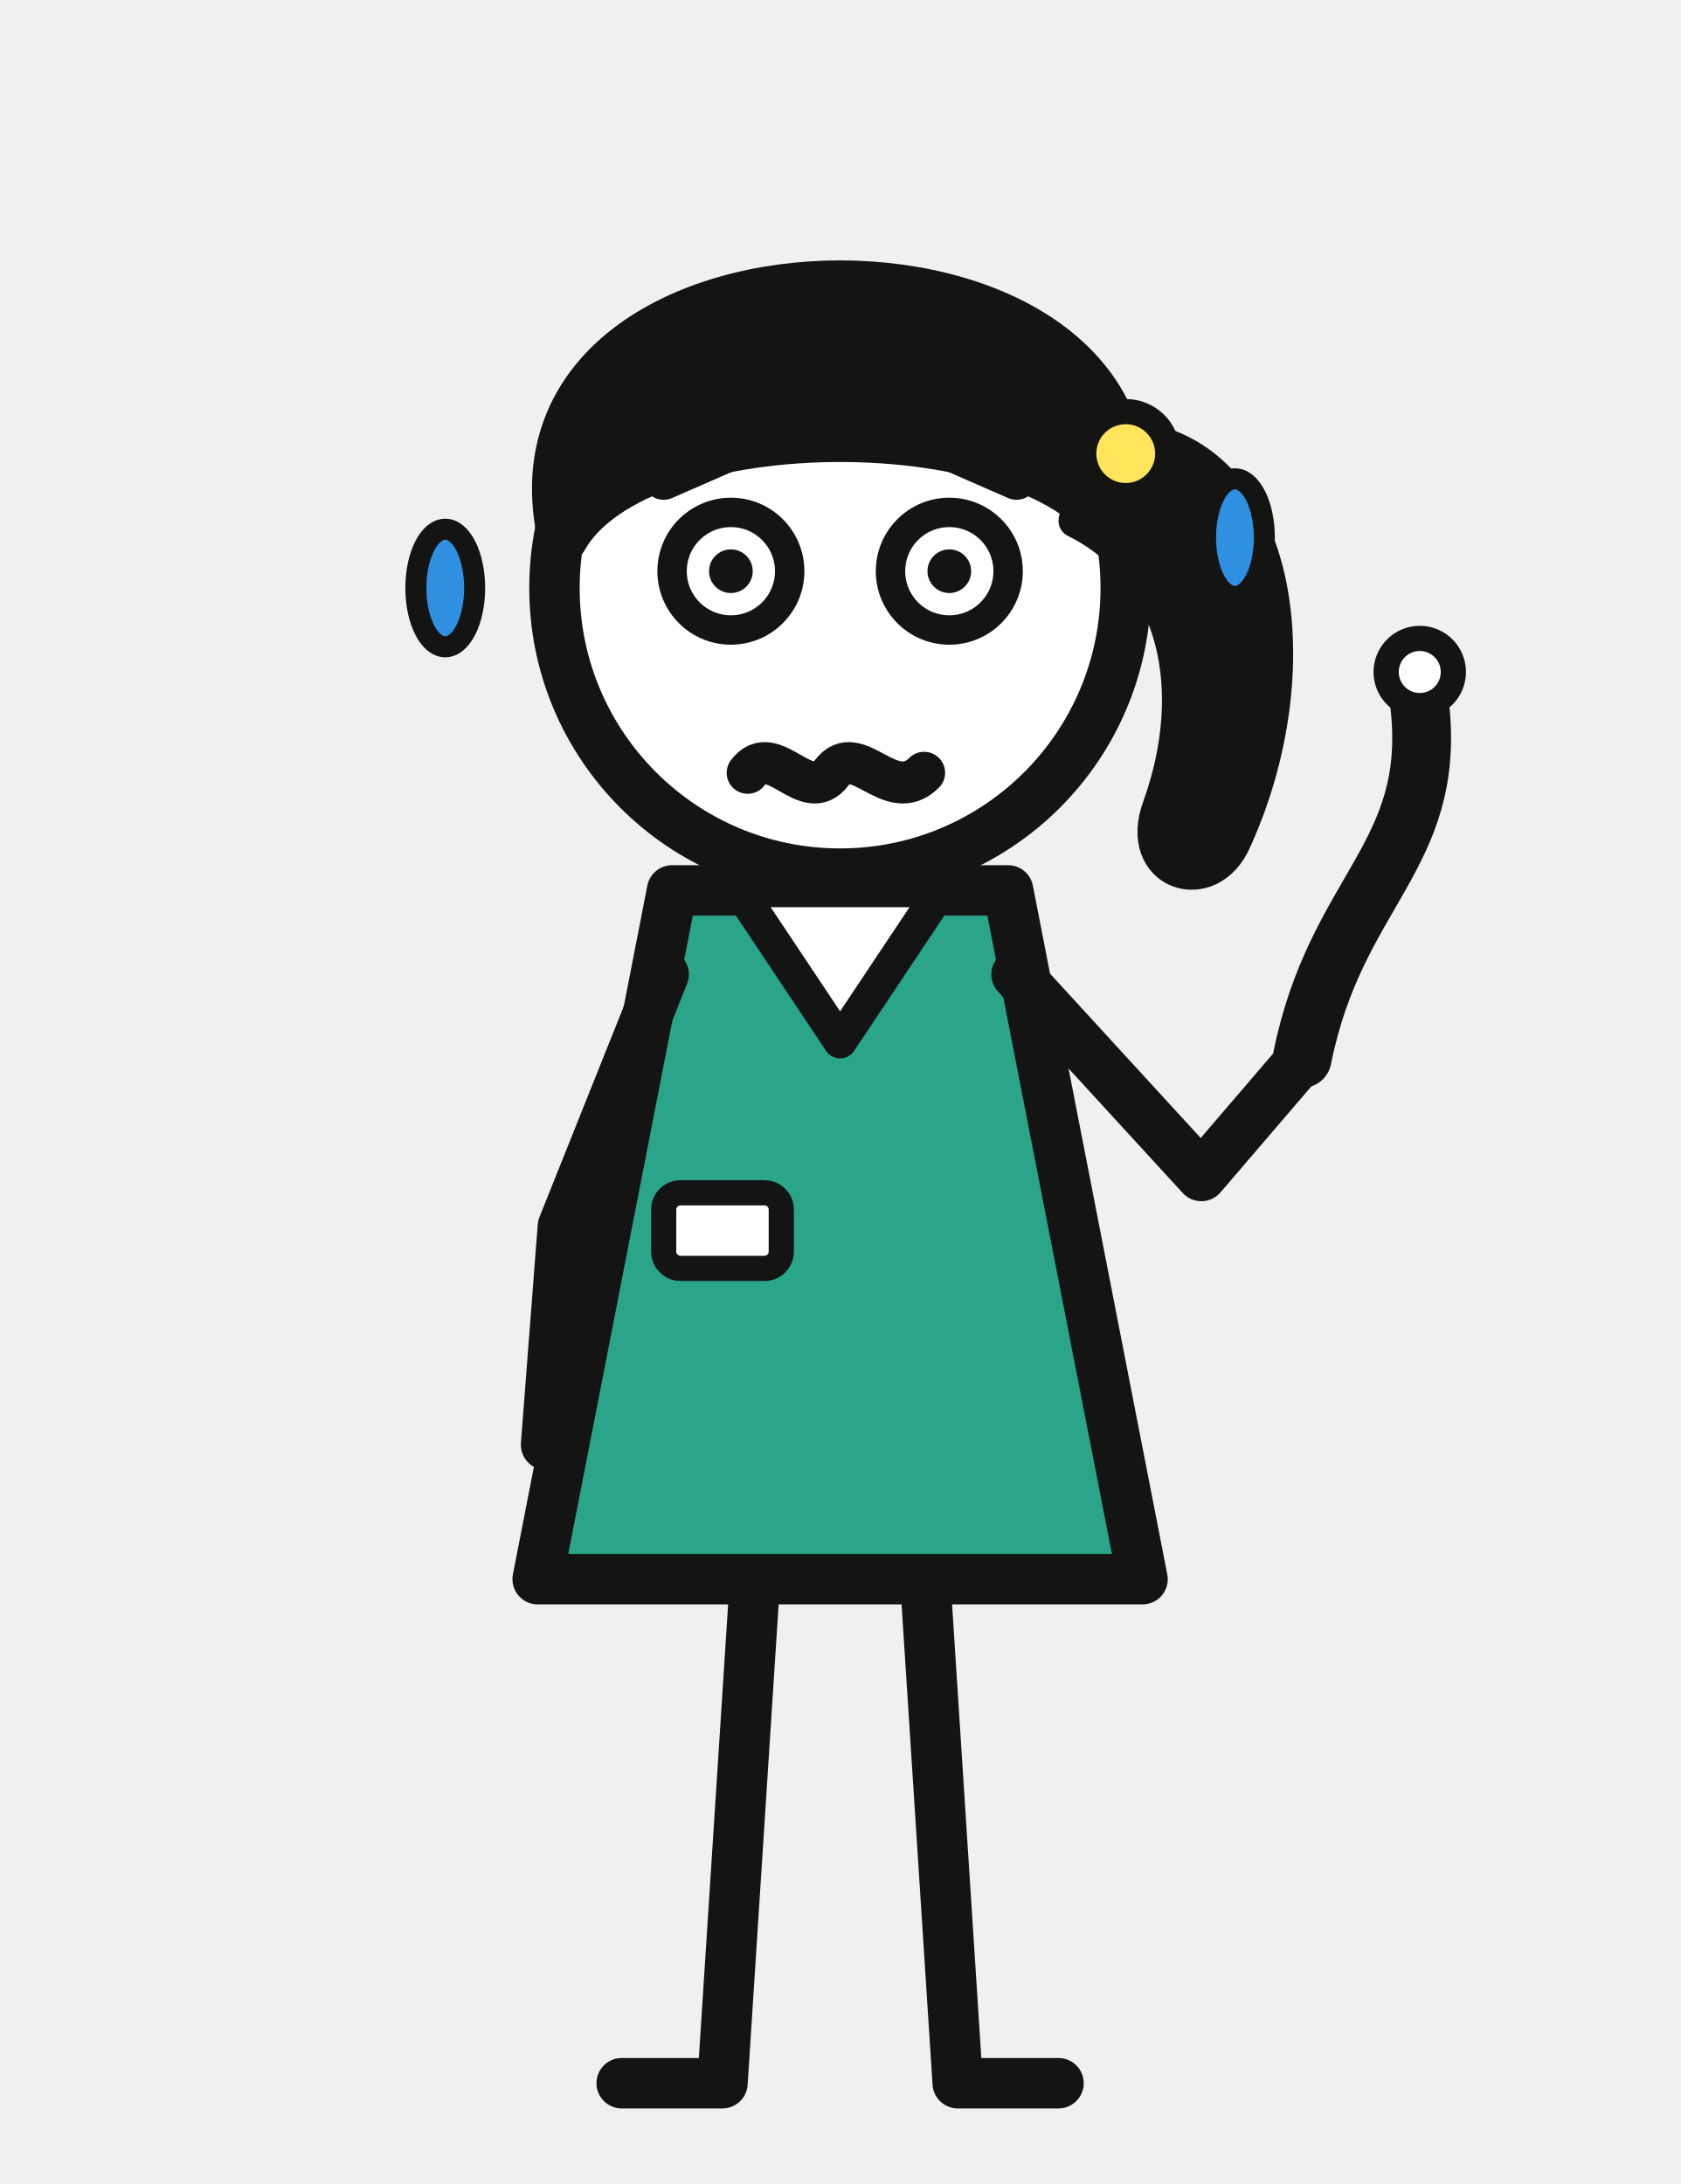
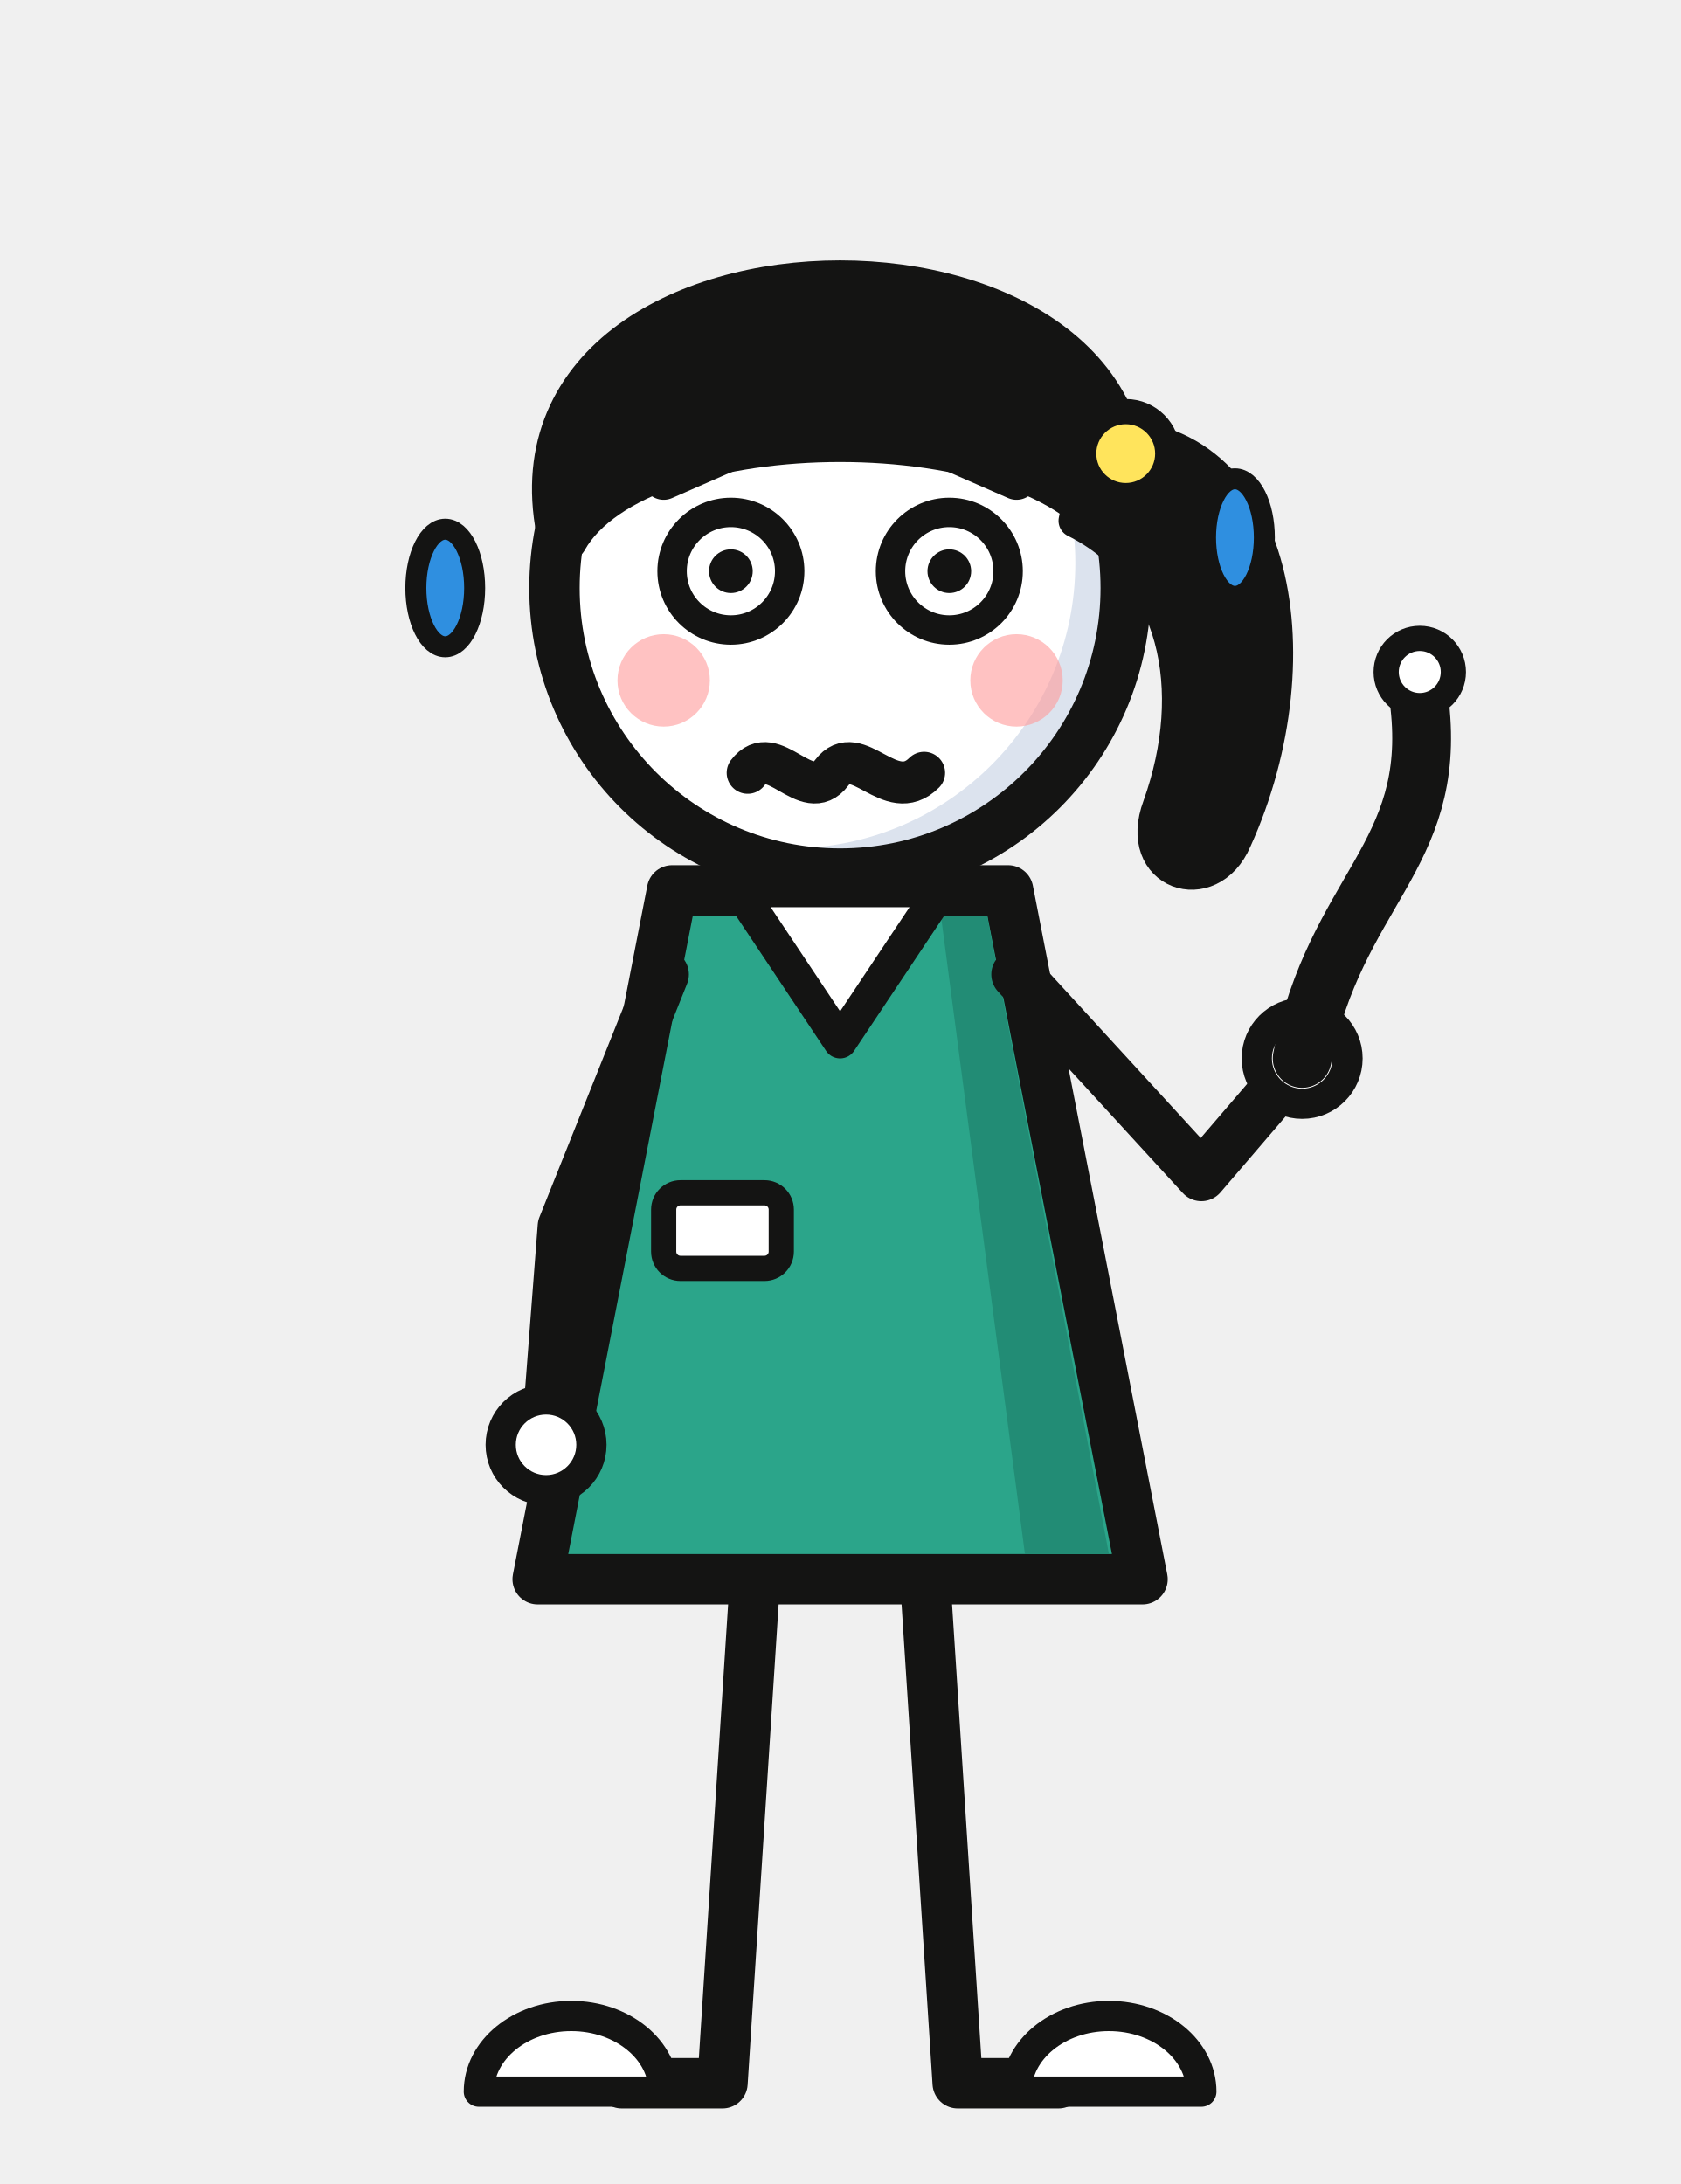
<svg xmlns="http://www.w3.org/2000/svg" viewBox="0 0 200 260" role="img" aria-label="L'assistante">
  <g fill="none" stroke="#141413" stroke-width="6" stroke-linecap="round" stroke-linejoin="round">
-     <path d="M90 186 L86 248 L74 248" />
-     <path d="M110 186 L114 248 L126 248" />
+     <defs>
+       <marker id="dc-main-95" markerUnits="userSpaceOnUse" markerWidth="60" markerHeight="40" refX="30" refY="20" viewBox="0 0 60 40" overflow="visible">
+         <circle cx="30" cy="20" r="5.4" fill="#FFFFFF" stroke="#141413" stroke-width="3.6" />
+       </marker>
+       <marker id="dc-pied-95G" markerUnits="userSpaceOnUse" markerWidth="60" markerHeight="40" refX="30" refY="20" viewBox="0 0 60 40" overflow="visible">
+         <path d="M13 21 A11 9 0 0 1 35 21 Z" fill="#FFFFFF" stroke="#141413" stroke-width="3.6" stroke-linejoin="round" />
+       </marker>
+       <marker id="dc-pied-95D" markerUnits="userSpaceOnUse" markerWidth="60" markerHeight="40" refX="30" refY="20" viewBox="0 0 60 40" overflow="visible">
+         <path d="M25 21 A11 9 0 0 1 47 21 Z" fill="#FFFFFF" stroke="#141413" stroke-width="3.6" stroke-linejoin="round" />
+       </marker>
+     </defs>
+     <path d="M90 186 L86 248 L74 248" marker-end="url(#dc-pied-95G)" />
+     <path d="M110 186 L114 248 L126 248" marker-end="url(#dc-pied-95D)" />
    <path d="M80 106 L120 106 L136 188 L64 188 Z" fill="#2BA58A" />
+     <path d="M112 109 L117.5 109 L132 185 L122 185 Z" fill="#228C75" stroke="none" />
    <path d="M88 106 L100 124 L112 106 Z" fill="#FFFFFF" stroke-width="4" />
    <rect x="79" y="142" width="14" height="9" rx="2" fill="#FFFFFF" stroke-width="3" />
-     <circle cx="100" cy="70" r="34" fill="#FFFFFF" />
+     <defs>
+       <clipPath id="dc-tete-95">
+         <circle cx="100" cy="70" r="34" />
+       </clipPath>
+     </defs>
+     <circle cx="100" cy="70" r="34" fill="#DCE3EE" stroke="none" />
+     <circle cx="94" cy="67" r="34" fill="#FFFFFF" stroke="none" clip-path="url(#dc-tete-95)" />
+     <circle cx="100" cy="70" r="34" />
    <path d="M130 52 C152 50 157 78 147 100 C144 107 135 104 138 96 C143 82 140 68 128 62 Z" fill="#141413" stroke-width="4" />
    <path d="M67 64 C58 24 142 24 133 64 C124 48 76 48 67 64 Z" fill="#141413" />
    <circle cx="134" cy="54" r="5" fill="#FFE45C" stroke-width="3" />
-     <path d="M79 116 L67 146 L65 172" />
-     <path d="M121 116 L143 140 L155 126" />
+     <path d="M79 116 L67 146 L65 172" marker-end="url(#dc-main-95)" />
+     <path d="M121 116 L143 140 L155 126" marker-end="url(#dc-main-95)" />
+     <circle cx="79" cy="81" r="5.5" fill="#FF9A9A" stroke="none" opacity="0.6" />
+     <circle cx="121" cy="81" r="5.5" fill="#FF9A9A" stroke="none" opacity="0.6" />
    <g stroke-width="5">
      <path transform="translate(87 54) scale(1)" d="M-8 3 L8 -4" />
      <path transform="translate(113 54) scale(1)" d="M-8 -4 L8 3" />
      <g transform="translate(87 68) scale(1)">
        <circle r="7" fill="#FFFFFF" stroke-width="3.5" />
        <circle r="2.6" fill="#141413" stroke="none" />
      </g>
      <g transform="translate(113 68) scale(1)">
        <circle r="7" fill="#FFFFFF" stroke-width="3.5" />
        <circle r="2.6" fill="#141413" stroke="none" />
      </g>
      <path transform="translate(100 92) scale(1)" d="M-11 0 C-8 -4 -4 4 -1 0 C2 -4 6 4 10 0" />
    </g>
    <path d="M155 126 C159 106 171 102 169 84" stroke-width="7" />
    <circle cx="169" cy="80" r="4" fill="#FFFFFF" stroke-width="3" />
    <ellipse cx="147" cy="64" rx="3.5" ry="7" fill="#2F8FE0" stroke-width="2.5" />
    <ellipse cx="53" cy="70" rx="3.5" ry="7" fill="#2F8FE0" stroke-width="2.5" />
  </g>
</svg>
